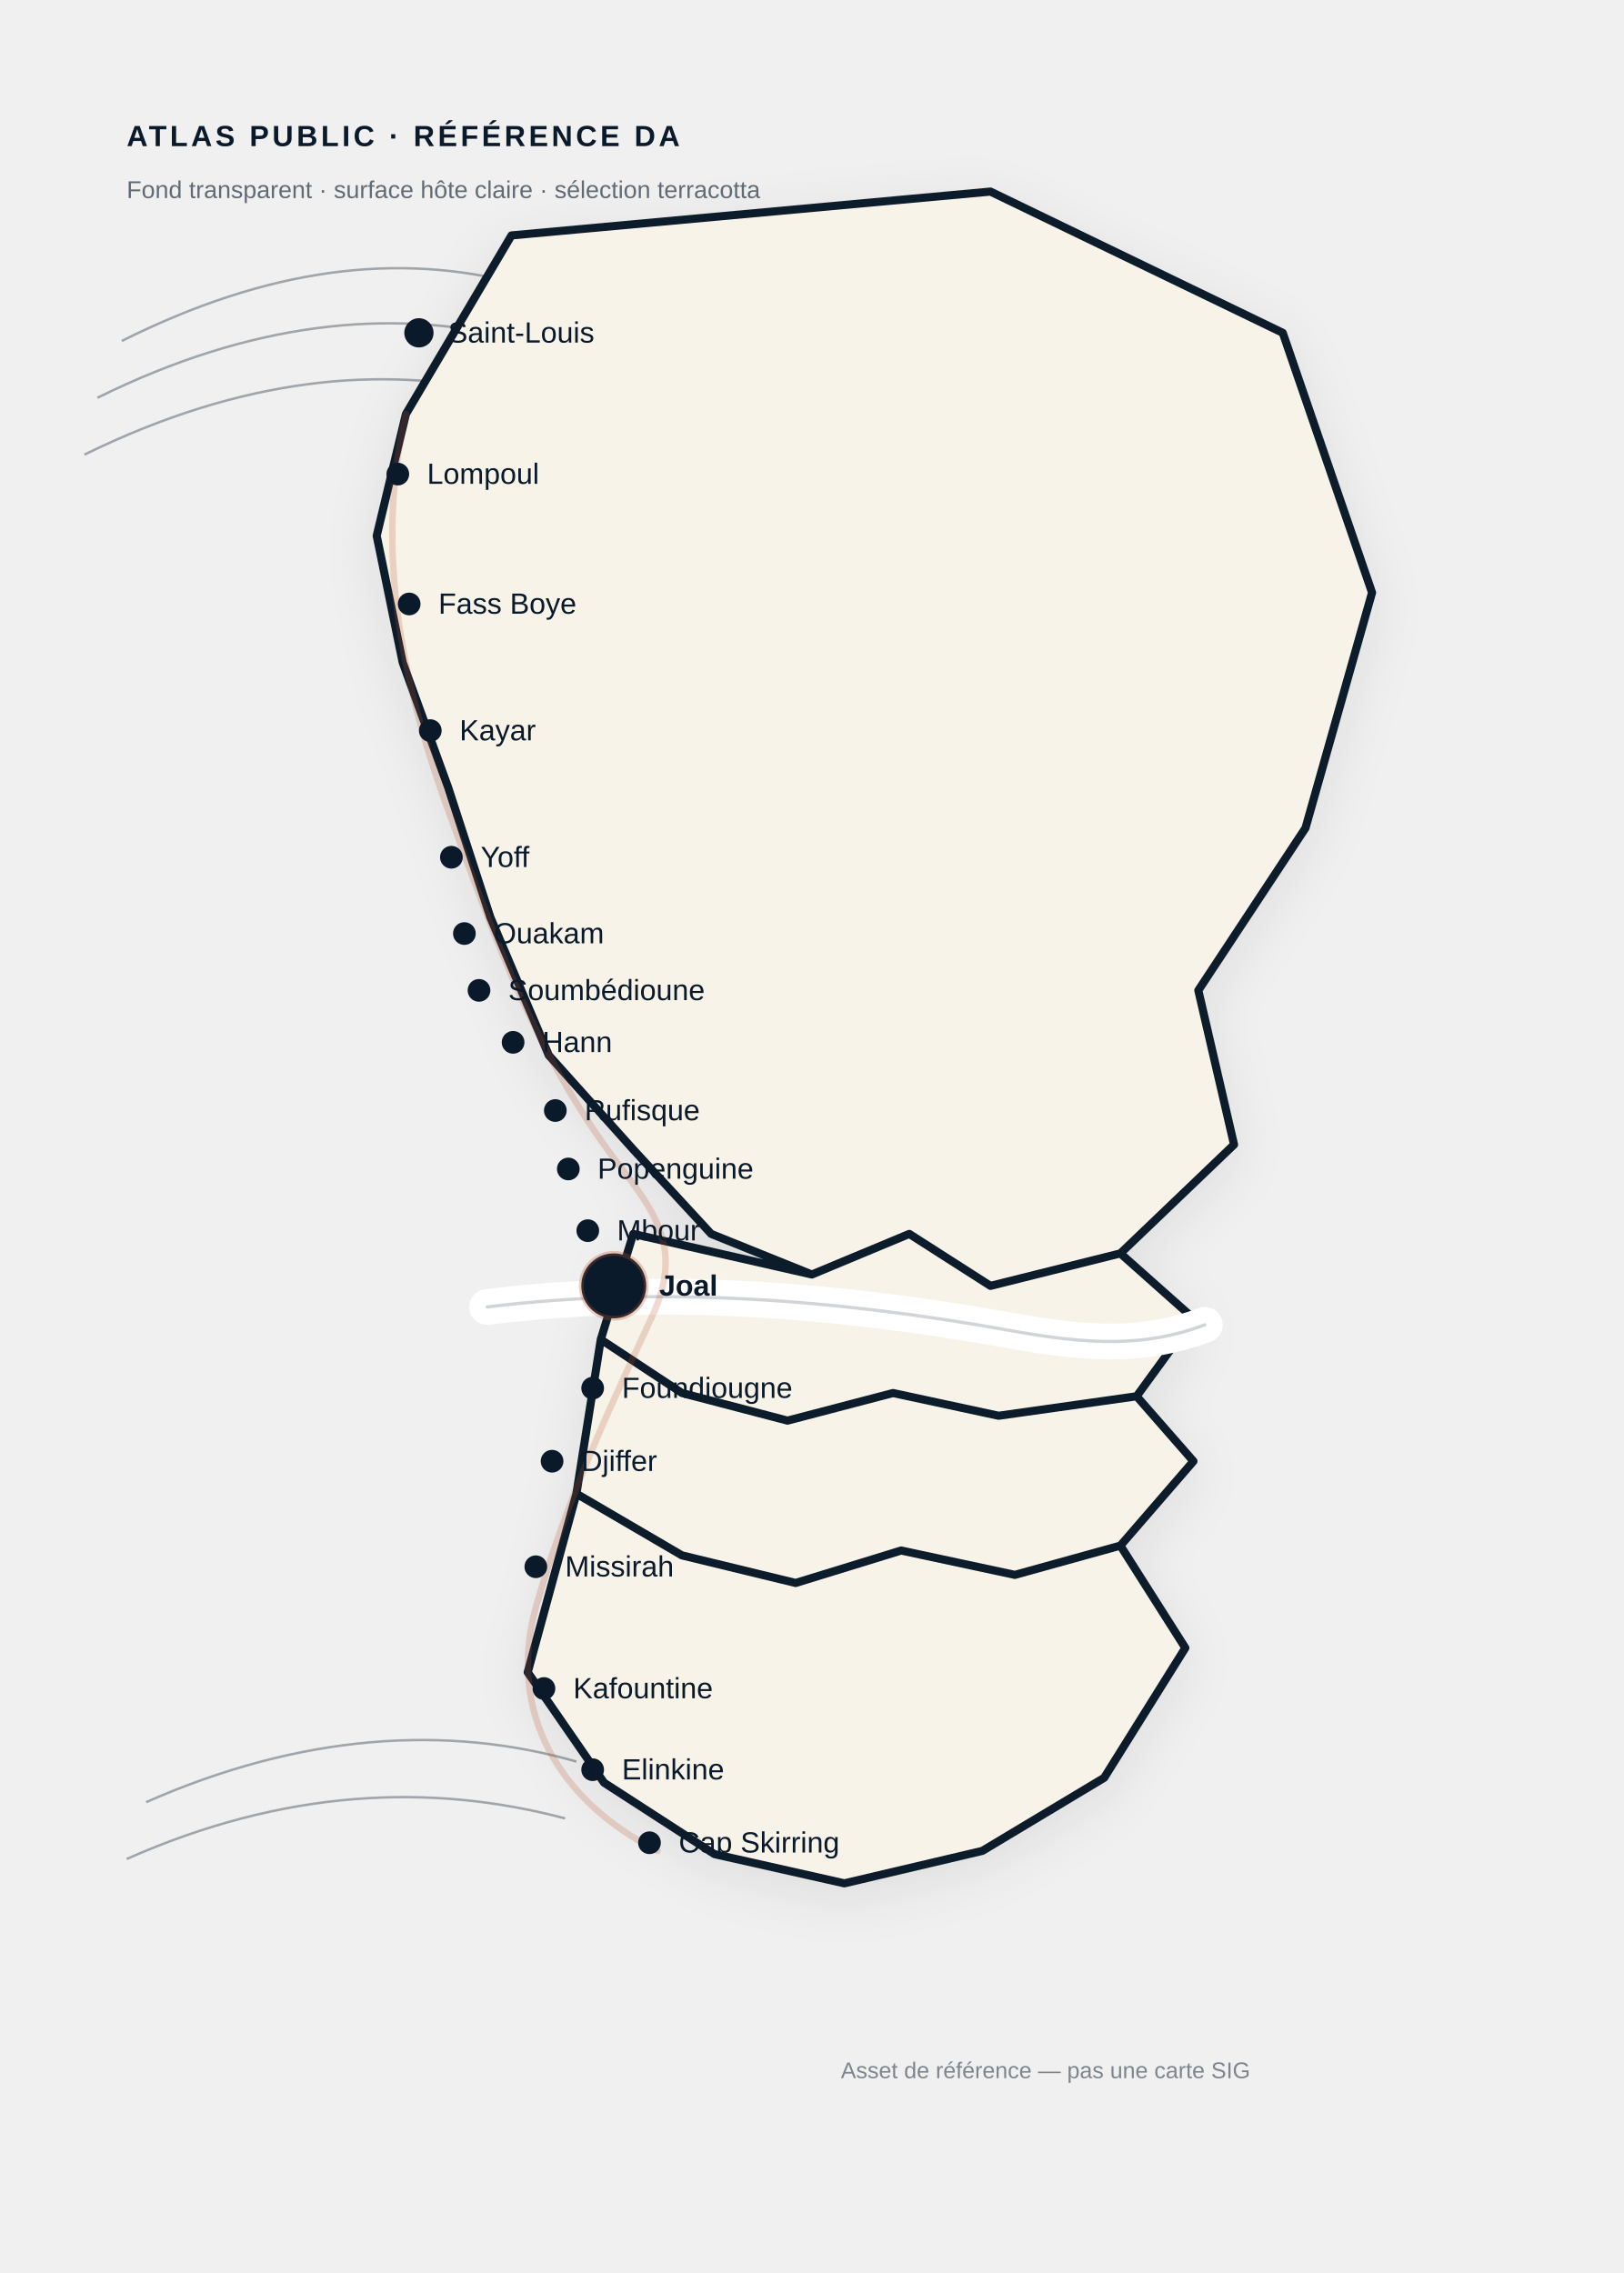
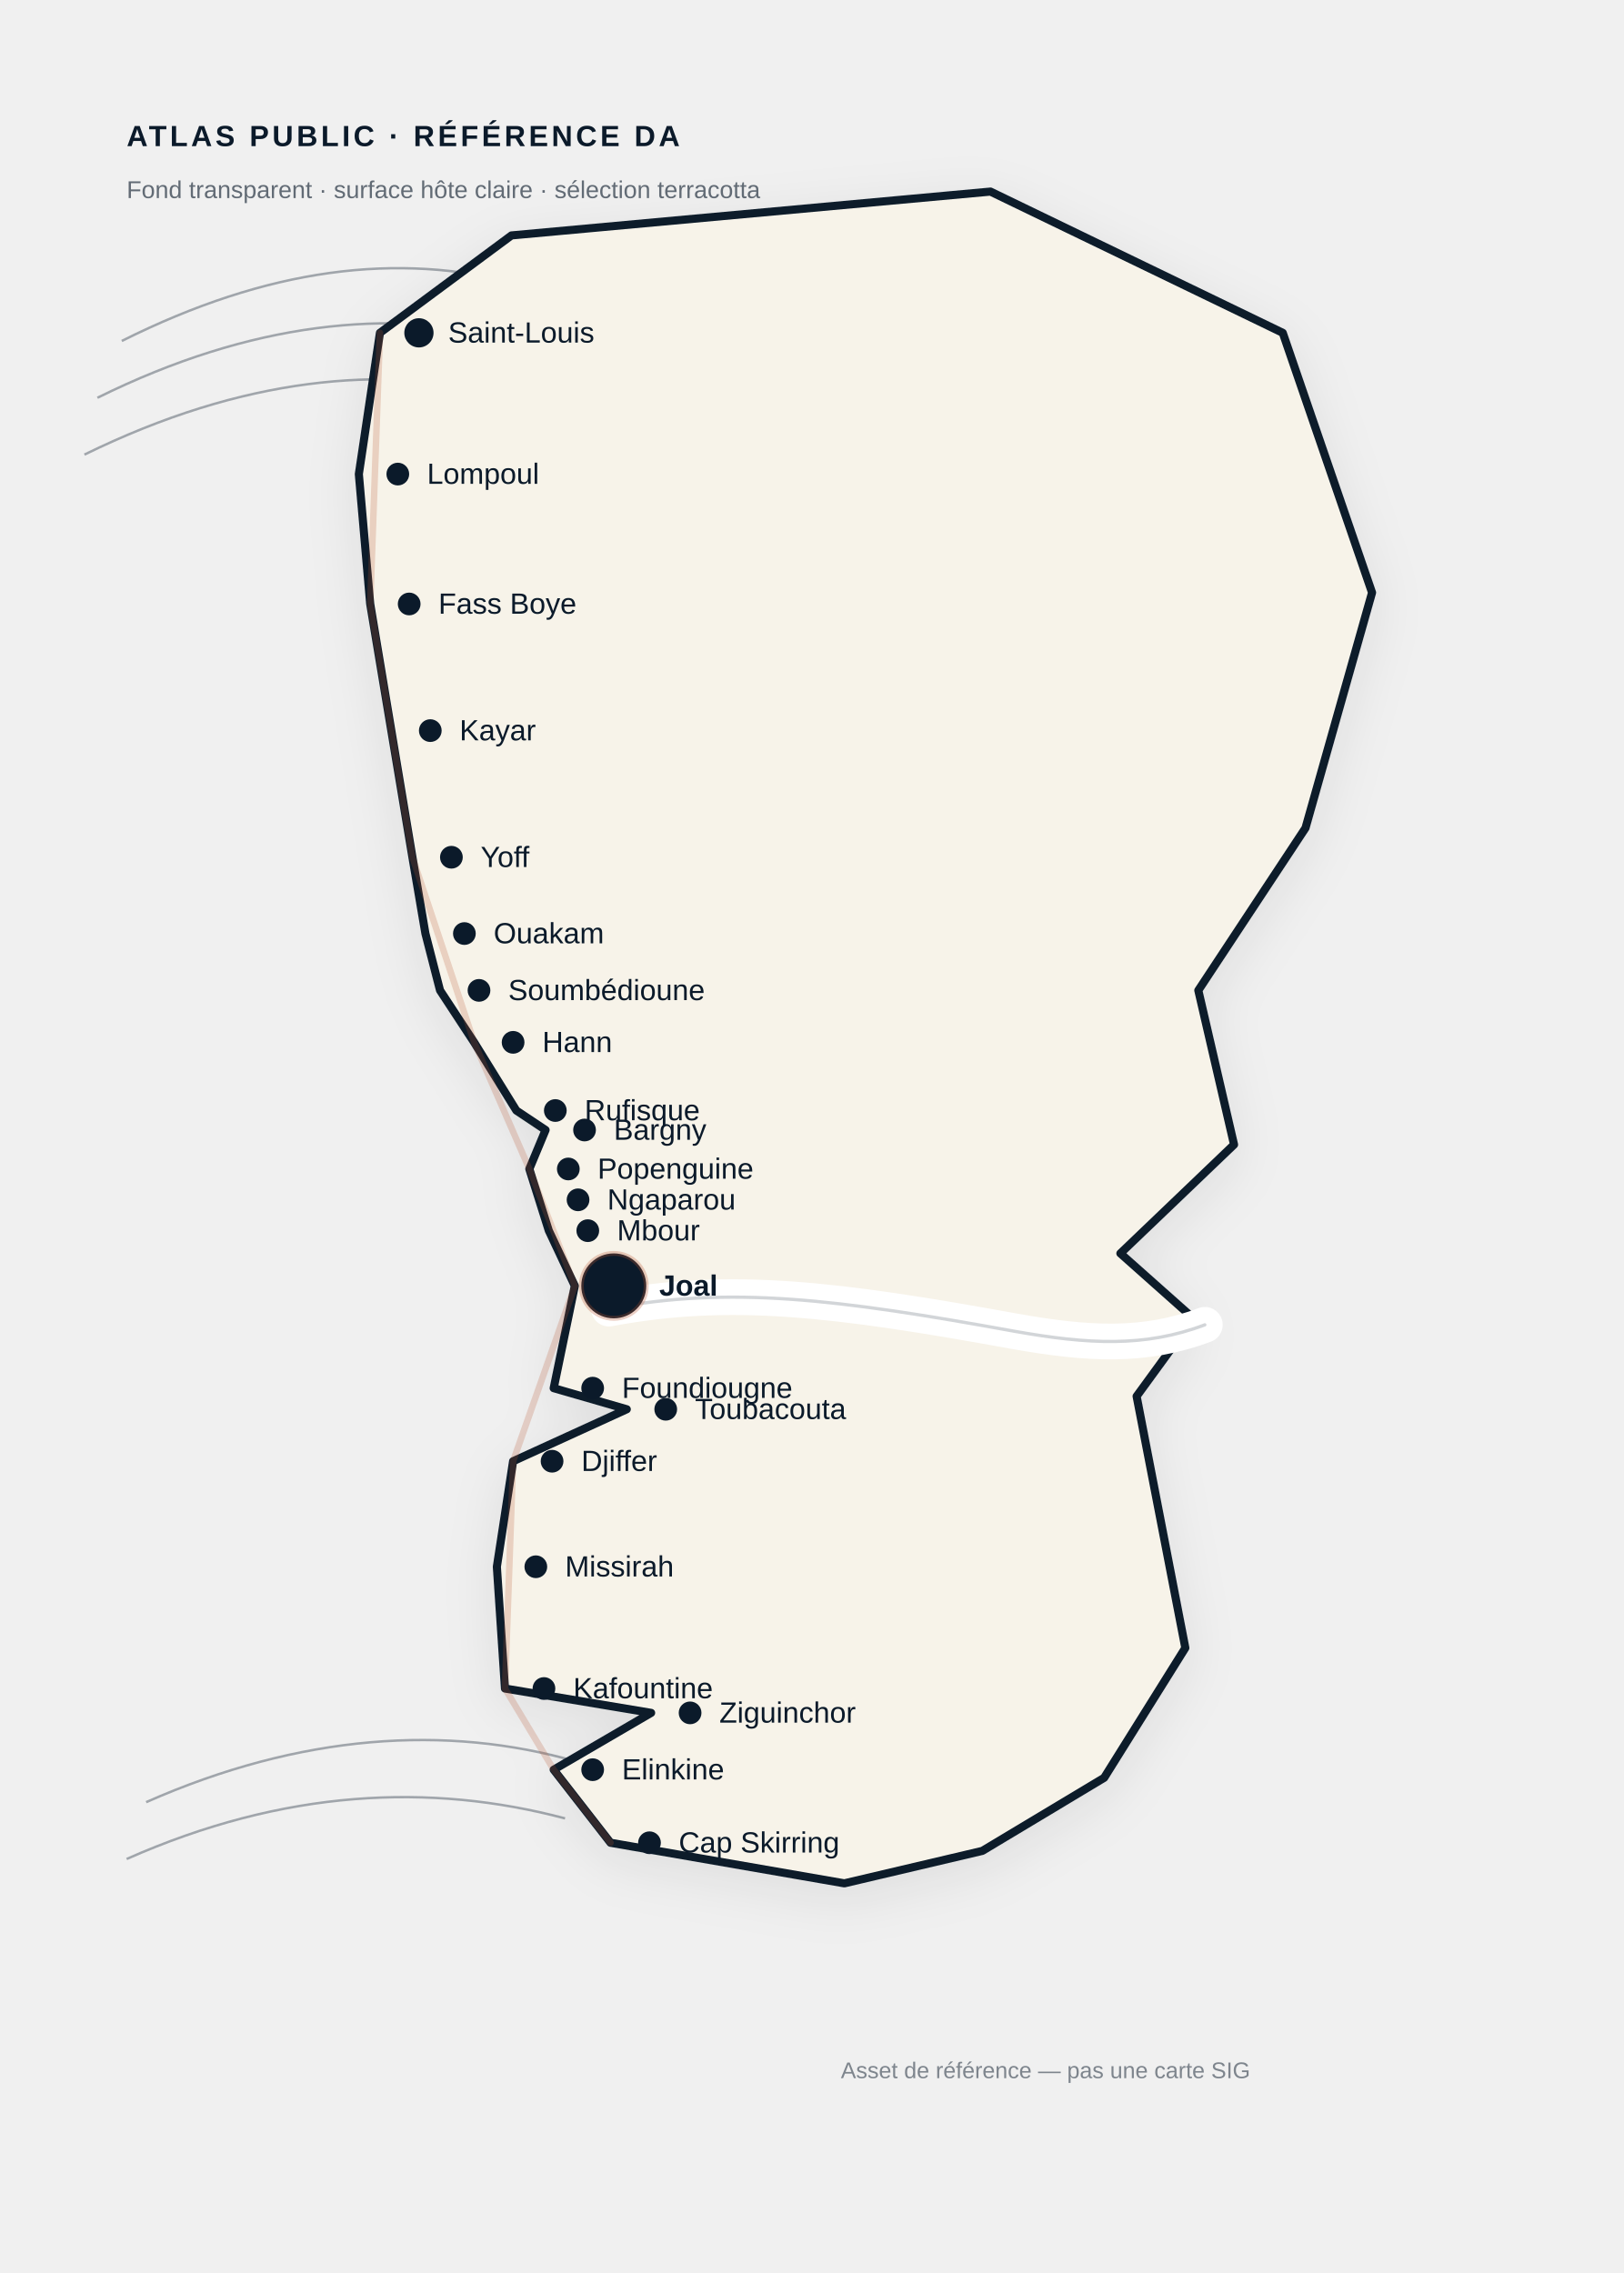
<svg xmlns="http://www.w3.org/2000/svg" width="1000" height="1400" viewBox="0 0 1000 1400" fill="none">
  <defs>
    <filter id="shadow" x="-20%" y="-20%" width="140%" height="140%">
      <feDropShadow dx="0" dy="8" stdDeviation="16" flood-color="#0b1a2a" flood-opacity="0.08" />
    </filter>
  </defs>
  <g opacity="0.35" stroke="#0b1a2a" stroke-width="1.5">
    <path d="M75 210C165 165 245 155 320 175" />
    <path d="M60 245C155 198 240 190 315 208" />
    <path d="M52 280C150 232 235 225 310 242" />
    <path d="M90 1110C185 1068 275 1062 355 1085" />
    <path d="M78 1145C175 1102 265 1098 348 1120" />
  </g>
-   <path d="M315 145 L610 118 L790 205 L845 365 L804 510 L738 610 L760 705 L690 772 L610 792 L560 760 L500 785 L438 760 L390 708 L338 650 L302 565 L276 485 L248 408 L232 330 L250 255 Z            M390 760 L500 785 L560 760 L610 792 L690 772 L735 812 L700 860 L615 872 L550 858 L485 875 L420 858 L370 825 Z            M370 825 L420 858 L485 875 L550 858 L615 872 L700 860 L735 900 L690 952 L625 970 L555 955 L490 975 L420 958 L355 920 Z            M355 920 L420 958 L490 975 L555 955 L625 970 L690 952 L730 1015 L680 1095 L605 1140 L520 1160 L440 1142 L372 1098 L325 1030 Z" fill="#f7f3e9" stroke="#0b1a2a" stroke-width="5" stroke-linejoin="round" filter="url(#shadow)" />
-   <path d="M300 805 C405 792 515 800 625 820 C670 828 705 830 742 816" stroke="#ffffff" stroke-width="22" stroke-linecap="round" />
-   <path d="M300 805 C405 792 515 800 625 820 C670 828 705 830 742 816" stroke="#0b1a2a" stroke-opacity="0.18" stroke-width="2" stroke-linecap="round" />
-   <path d="M250 255 C230 340 248 425 280 510 C305 578 330 650 380 716 C405 748 420 770 402 810 C378 862 350 920 330 990 C312 1055 345 1110 405 1140" stroke="#b6522f" stroke-opacity="0.22" stroke-width="4" stroke-linecap="round" />
+   <path d="M 315 145 L 610 118 L 790 205 L 845 365 L 804 510 L 738 610 L 760 705 L 690 772 L 735 812 L 700 860 L 730 1015 L 680 1095 L 605 1140 L 520 1160 L 376 1135 L 341 1090 L 401 1055 L 311 1040 L 306 965 L 316 900 L 386 868 L 341 855 L 354 792 L 338 758 L 332 739 L 326 720 L 336 696 L 318 684 L 292 642 L 271 610 L 262 575 L 254 528 L 241 450 L 228 372 L 221 292 L 234 205 Z" fill="#f7f3e9" stroke="#0b1a2a" stroke-width="5" stroke-linejoin="round" filter="url(#shadow)" />
+   <path d="M375 806 C450 792 515 800 625 820 C670 828 705 830 742 816" stroke="#ffffff" stroke-width="22" stroke-linecap="round" />
+   <path d="M375 806 C450 792 515 800 625 820 C670 828 705 830 742 816" stroke="#0b1a2a" stroke-opacity="0.18" stroke-width="2" stroke-linecap="round" />
+   <path d="M234 205 L228 372 L254 528 L292 642 L326 720 L354 792 L316 900 L311 1040 L341 1090 L376 1135" stroke="#b6522f" stroke-opacity="0.22" stroke-width="4" stroke-linecap="round" fill="none" />
  <g font-family="Arial, sans-serif" font-size="18" fill="#0b1a2a">
    <g transform="translate(258 205)">
      <circle r="9" fill="#0b1a2a" />
      <text x="18" y="6">Saint-Louis</text>
    </g>
    <g transform="translate(245 292)">
      <circle r="7" fill="#0b1a2a" />
      <text x="18" y="6">Lompoul</text>
    </g>
    <g transform="translate(252 372)">
      <circle r="7" fill="#0b1a2a" />
      <text x="18" y="6">Fass Boye</text>
    </g>
    <g transform="translate(265 450)">
      <circle r="7" fill="#0b1a2a" />
      <text x="18" y="6">Kayar</text>
    </g>
    <g transform="translate(278 528)">
      <circle r="7" fill="#0b1a2a" />
      <text x="18" y="6">Yoff</text>
    </g>
    <g transform="translate(286 575)">
      <circle r="7" fill="#0b1a2a" />
      <text x="18" y="6">Ouakam</text>
    </g>
    <g transform="translate(295 610)">
      <circle r="7" fill="#0b1a2a" />
      <text x="18" y="6">Soumbédioune</text>
    </g>
    <g transform="translate(316 642)">
      <circle r="7" fill="#0b1a2a" />
      <text x="18" y="6">Hann</text>
    </g>
    <g transform="translate(342 684)">
      <circle r="7" fill="#0b1a2a" />
      <text x="18" y="6">Rufisque</text>
    </g>
+     <g transform="translate(360 696)">
+       <circle r="7" fill="#0b1a2a" />
+       <text x="18" y="6">Bargny</text>
+     </g>
    <g transform="translate(350 720)">
      <circle r="7" fill="#0b1a2a" />
      <text x="18" y="6">Popenguine</text>
+     </g>
+     <g transform="translate(356 739)">
+       <circle r="7" fill="#0b1a2a" />
+       <text x="18" y="6">Ngaparou</text>
    </g>
    <g transform="translate(362 758)">
      <circle r="7" fill="#0b1a2a" />
      <text x="18" y="6">Mbour</text>
    </g>
    <g transform="translate(378 792)">
      <circle r="13" fill="#b6522f" />
      <circle r="20" stroke="#b6522f" stroke-opacity="0.28" stroke-width="3" />
      <text x="28" y="6" font-weight="700">Joal</text>
    </g>
    <g transform="translate(365 855)">
      <circle r="7" fill="#0b1a2a" />
      <text x="18" y="6">Foundiougne</text>
    </g>
+     <g transform="translate(410 868)">
+       <circle r="7" fill="#0b1a2a" />
+       <text x="18" y="6">Toubacouta</text>
+     </g>
    <g transform="translate(340 900)">
      <circle r="7" fill="#0b1a2a" />
      <text x="18" y="6">Djiffer</text>
    </g>
    <g transform="translate(330 965)">
      <circle r="7" fill="#0b1a2a" />
      <text x="18" y="6">Missirah</text>
    </g>
    <g transform="translate(335 1040)">
      <circle r="7" fill="#0b1a2a" />
      <text x="18" y="6">Kafountine</text>
+     </g>
+     <g transform="translate(425 1055)">
+       <circle r="7" fill="#0b1a2a" />
+       <text x="18" y="6">Ziguinchor</text>
    </g>
    <g transform="translate(365 1090)">
      <circle r="7" fill="#0b1a2a" />
      <text x="18" y="6">Elinkine</text>
    </g>
    <g transform="translate(400 1135)">
      <circle r="7" fill="#0b1a2a" />
      <text x="18" y="6">Cap Skirring</text>
    </g>
  </g>
  <g font-family="Arial, sans-serif" fill="#0b1a2a">
    <text x="78" y="90" font-size="18" font-weight="700" letter-spacing="2">ATLAS PUBLIC · RÉFÉRENCE DA</text>
    <text x="78" y="122" font-size="15" opacity="0.62">Fond transparent · surface hôte claire · sélection terracotta</text>
    <text x="770" y="1280" font-size="14" opacity="0.5" text-anchor="end">Asset de référence — pas une carte SIG</text>
  </g>
</svg>
